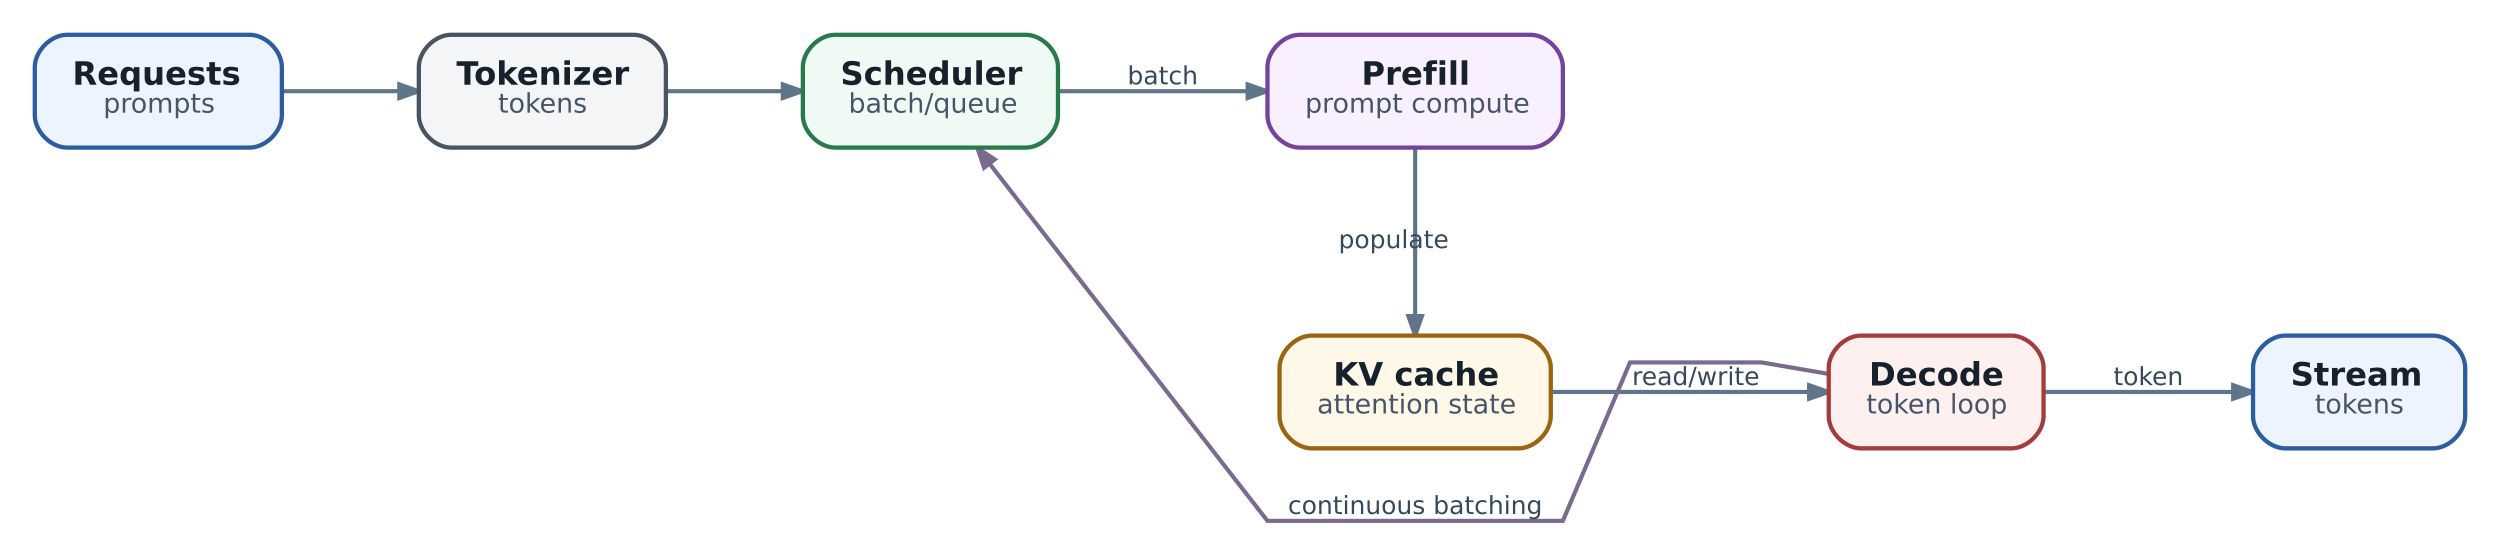
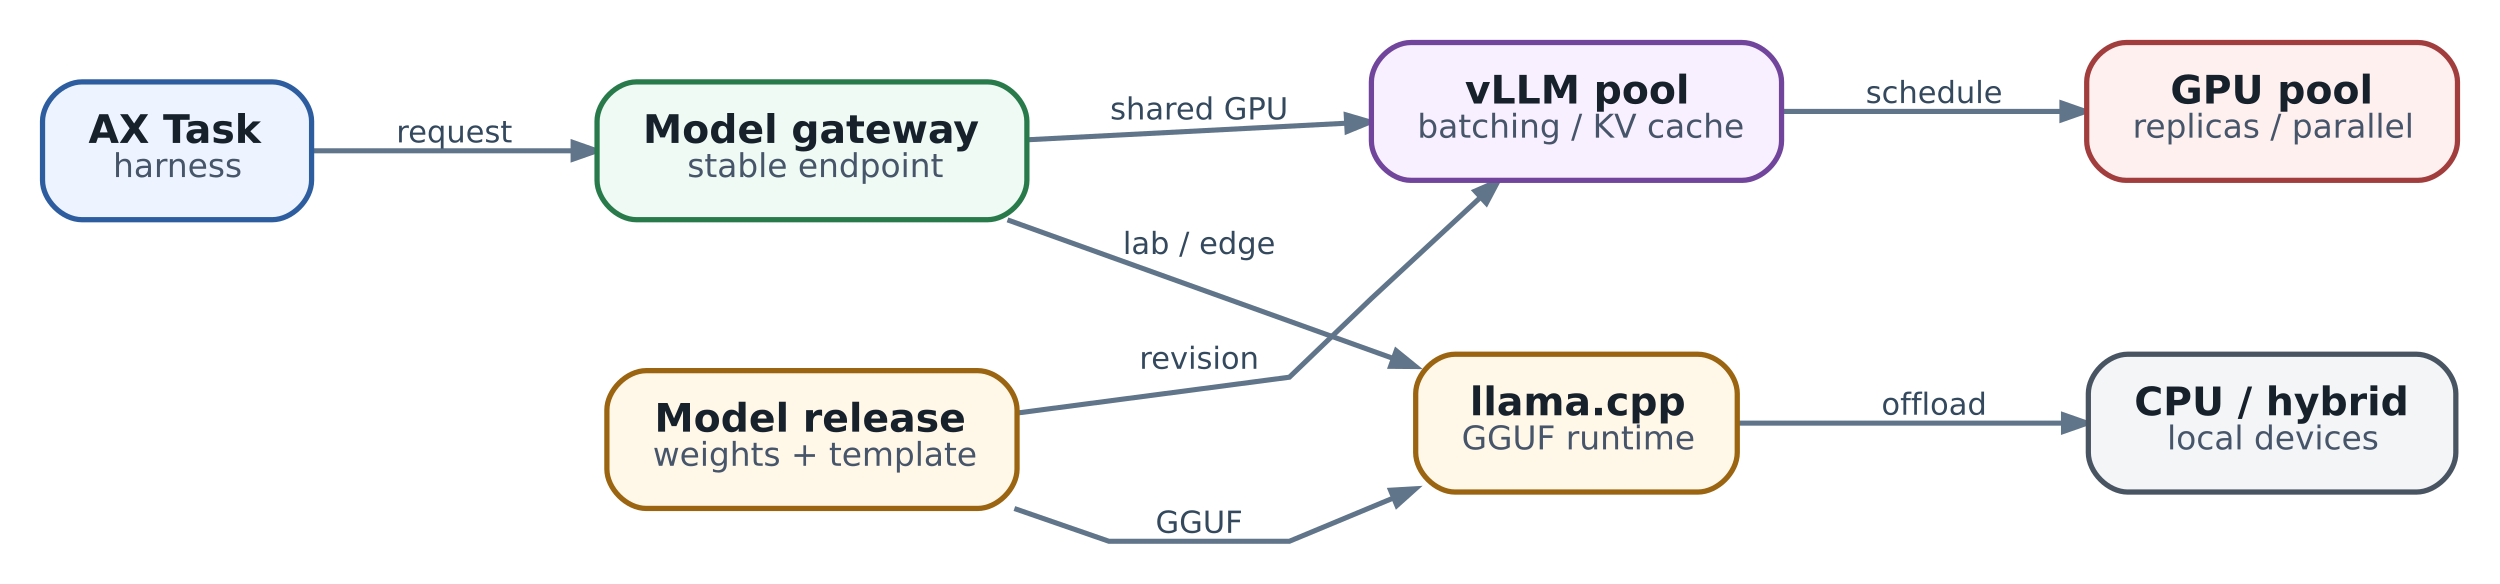
- <svg xmlns="http://www.w3.org/2000/svg" aria-label="Local inference: путь запроса через batching, prefill, KV cache и decode" class="diagram diagram-redrawn" height="206.92" role="img" viewBox="0 0 930.92 206.92" width="930.92">
-   <g class="graph" transform="scale(1 1) rotate(0) translate(12.96 193.96)">
+ <svg xmlns="http://www.w3.org/2000/svg" aria-label="Local inference в AX: стабильный model endpoint скрывает runtime, модель и hardware" class="diagram diagram-redrawn" height="177.92" role="img" viewBox="0 0 761.92 177.92" width="761.92">
+   <g class="graph" transform="scale(1 1) rotate(0) translate(12.96 164.96)">
    <g class="edge">
-       <path d="M92,-160C105.86,-160 121.25,-160 135.57,-160" fill="none" stroke="#60748a" stroke-width="1.55" />
-       <polygon fill="#60748a" points="135.74,-162.52 142.94,-160 135.74,-157.48 135.74,-162.52" stroke="#60748a" stroke-width="1.55" />
+       <path d="M82.14,-119C105.1,-119 134.59,-119 161.42,-119" fill="none" stroke="#60748a" stroke-width="1.55" />
+       <polygon fill="#60748a" points="161.71,-121.52 168.91,-119 161.71,-116.48 161.71,-121.52" stroke="#60748a" stroke-width="1.55" />
+       <text fill="#34495e" font-family="DejaVu Sans" font-size="9.30" text-anchor="middle" x="125.5" y="-121.56">request</text>
    </g>
    <g class="edge">
-       <path d="M235.09,-160C248.84,-160 264.09,-160 278.38,-160" fill="none" stroke="#60748a" stroke-width="1.55" />
-       <polygon fill="#60748a" points="278.54,-162.52 285.74,-160 278.54,-157.48 278.54,-162.52" stroke="#60748a" stroke-width="1.55" />
+       <path d="M300.15,-122.36C330.43,-123.93 366.52,-125.81 397.34,-127.41" fill="none" stroke="#60748a" stroke-width="1.55" />
+       <polygon fill="#60748a" points="397.33,-129.93 404.65,-127.79 397.59,-124.9 397.33,-129.93" stroke="#60748a" stroke-width="1.55" />
+       <text fill="#34495e" font-family="DejaVu Sans" font-size="9.30" text-anchor="middle" x="352.5" y="-128.56">shared GPU</text>
    </g>
    <g class="edge">
-       <path d="M381.4,-160C402.84,-160 428.52,-160 451.48,-160" fill="none" stroke="#60748a" stroke-width="1.55" />
-       <polygon fill="#60748a" points="451.63,-162.52 458.83,-160 451.63,-157.48 451.63,-162.52" stroke="#60748a" stroke-width="1.55" />
-       <text fill="#34495e" font-family="DejaVu Sans" font-size="9.30" text-anchor="middle" x="420" y="-162.56">batch</text>
+       <path d="M294.09,-97.95C330.18,-84.98 376.15,-68.46 411.55,-55.75" fill="none" stroke="#60748a" stroke-width="1.55" />
+       <polygon fill="#60748a" points="412.56,-58.06 418.48,-53.25 410.85,-53.32 412.56,-58.06" stroke="#60748a" stroke-width="1.55" />
+       <text fill="#34495e" font-family="DejaVu Sans" font-size="9.30" text-anchor="middle" x="352.5" y="-87.56">lab / edge</text>
    </g>
    <g class="edge">
-       <path d="M514,-138.65C514,-121 514,-95.79 514,-76.43" fill="none" stroke="#60748a" stroke-width="1.55" />
-       <polygon fill="#60748a" points="516.52,-76.27 514,-69.07 511.48,-76.27 516.52,-76.27" stroke="#60748a" stroke-width="1.55" />
-       <text fill="#34495e" font-family="DejaVu Sans" font-size="9.30" text-anchor="middle" x="506" y="-101.56">populate</text>
+       <path d="M530.09,-131C556.86,-131 588.2,-131 615.17,-131" fill="none" stroke="#60748a" stroke-width="1.55" />
+       <polygon fill="#60748a" points="615.45,-133.52 622.65,-131 615.45,-128.48 615.45,-133.52" stroke="#60748a" stroke-width="1.55" />
+       <text fill="#34495e" font-family="DejaVu Sans" font-size="9.30" text-anchor="middle" x="576.5" y="-133.56">schedule</text>
    </g>
    <g class="edge">
-       <path d="M564.94,-48C594.42,-48 631.49,-48 660.37,-48" fill="none" stroke="#60748a" stroke-width="1.55" />
-       <polygon fill="#60748a" points="660.7,-50.52 667.9,-48 660.7,-45.48 660.7,-50.52" stroke="#60748a" stroke-width="1.55" />
-       <text fill="#34495e" font-family="DejaVu Sans" font-size="9.30" text-anchor="middle" x="618.5" y="-50.56">read/write</text>
+       <path d="M516.68,-36C546.05,-36 583.91,-36 615.62,-36" fill="none" stroke="#60748a" stroke-width="1.55" />
+       <polygon fill="#60748a" points="615.93,-38.52 623.13,-36 615.93,-33.48 615.93,-38.52" stroke="#60748a" stroke-width="1.55" />
+       <text fill="#34495e" font-family="DejaVu Sans" font-size="9.30" text-anchor="middle" x="576.5" y="-38.56">offload</text>
    </g>
    <g class="edge">
-       <path d="M667.93,-54.72C654.6,-57.01 643,-59 643,-59 643,-59 594,-59 594,-59 594,-59 569,0 569,0 569,0 459,0 459,0 459,0 391.13,-87.22 355.61,-132.87" fill="none" stroke="#7a6a8e" stroke-width="1.55" />
-       <polygon fill="#7a6a8e" points="353.47,-131.52 351.03,-138.75 357.44,-134.62 353.47,-131.52" stroke="#7a6a8e" stroke-width="1.55" />
-       <text fill="#34495e" font-family="DejaVu Sans" font-size="9.30" text-anchor="middle" x="514" y="-2.56">continuous batching</text>
+       <path d="M297.2,-39.11C336.47,-44.28 380,-50 380,-50 380,-50 405,-74 405,-74 405,-74 422.04,-89.8 438.19,-104.76" fill="none" stroke="#60748a" stroke-width="1.55" />
+       <polygon fill="#60748a" points="436.61,-106.73 443.6,-109.78 440.03,-103.03 436.61,-106.73" stroke="#60748a" stroke-width="1.55" />
+       <text fill="#34495e" font-family="DejaVu Sans" font-size="9.30" text-anchor="middle" x="352.5" y="-52.56">revision</text>
    </g>
    <g class="edge">
-       <path d="M748.24,-48C769.58,-48 796.1,-48 818.42,-48" fill="none" stroke="#60748a" stroke-width="1.55" />
-       <polygon fill="#60748a" points="818.61,-50.52 825.81,-48 818.61,-45.48 818.61,-50.52" stroke="#60748a" stroke-width="1.55" />
-       <text fill="#34495e" font-family="DejaVu Sans" font-size="9.30" text-anchor="middle" x="787" y="-50.56">token</text>
+       <path d="M296.19,-9.98C312.15,-4.45 325,0 325,0 325,0 380,0 380,0 380,0 394.44,-6.01 411.53,-13.12" fill="none" stroke="#60748a" stroke-width="1.55" />
+       <polygon fill="#60748a" points="410.83,-15.56 418.44,-16 412.76,-10.91 410.83,-15.56" stroke="#60748a" stroke-width="1.55" />
+       <text fill="#34495e" font-family="DejaVu Sans" font-size="9.30" text-anchor="middle" x="352.5" y="-2.56">GGUF</text>
    </g>
    <g class="node">
-       <path d="M80,-181C80,-181 12,-181 12,-181 6,-181 0,-175 0,-169 0,-169 0,-151 0,-151 0,-145 6,-139 12,-139 12,-139 80,-139 80,-139 86,-139 92,-145 92,-151 92,-151 92,-169 92,-169 92,-175 86,-181 80,-181" fill="#edf4ff" stroke="#2d5d9f" stroke-width="1.6" />
-       <text fill="#17212b" font-family="DejaVu Sans" font-size="12.00" font-weight="bold" text-anchor="start" x="14" y="-162.4">Requests</text>
-       <text fill="#465569" font-family="DejaVu Sans" font-size="10.00" text-anchor="start" x="25.5" y="-152">prompts</text>
+       <path d="M70,-140C70,-140 12,-140 12,-140 6,-140 0,-134 0,-128 0,-128 0,-110 0,-110 0,-104 6,-98 12,-98 12,-98 70,-98 70,-98 76,-98 82,-104 82,-110 82,-110 82,-128 82,-128 82,-134 76,-140 70,-140" fill="#edf4ff" stroke="#2d5d9f" stroke-width="1.6" />
+       <text fill="#17212b" font-family="DejaVu Sans" font-size="12.00" font-weight="bold" text-anchor="start" x="14" y="-121.4">AX Task</text>
+       <text fill="#465569" font-family="DejaVu Sans" font-size="10.00" text-anchor="start" x="21.5" y="-111">harness</text>
    </g>
    <g class="node">
-       <path d="M223,-181C223,-181 155,-181 155,-181 149,-181 143,-175 143,-169 143,-169 143,-151 143,-151 143,-145 149,-139 155,-139 155,-139 223,-139 223,-139 229,-139 235,-145 235,-151 235,-151 235,-169 235,-169 235,-175 229,-181 223,-181" fill="#f3f5f7" stroke="#495463" stroke-width="1.6" />
-       <text fill="#17212b" font-family="DejaVu Sans" font-size="12.00" font-weight="bold" text-anchor="start" x="157" y="-162.4">Tokenizer</text>
-       <text fill="#465569" font-family="DejaVu Sans" font-size="10.00" text-anchor="start" x="172.5" y="-152">tokens</text>
+       <path d="M288,-140C288,-140 181,-140 181,-140 175,-140 169,-134 169,-128 169,-128 169,-110 169,-110 169,-104 175,-98 181,-98 181,-98 288,-98 288,-98 294,-98 300,-104 300,-110 300,-110 300,-128 300,-128 300,-134 294,-140 288,-140" fill="#eefaf3" stroke="#287a4b" stroke-width="1.6" />
+       <text fill="#17212b" font-family="DejaVu Sans" font-size="12.00" font-weight="bold" text-anchor="start" x="183" y="-121.4">Model gateway</text>
+       <text fill="#465569" font-family="DejaVu Sans" font-size="10.00" text-anchor="start" x="196.5" y="-111">stable endpoint</text>
    </g>
    <g class="node">
-       <path d="M369,-181C369,-181 298,-181 298,-181 292,-181 286,-175 286,-169 286,-169 286,-151 286,-151 286,-145 292,-139 298,-139 298,-139 369,-139 369,-139 375,-139 381,-145 381,-151 381,-151 381,-169 381,-169 381,-175 375,-181 369,-181" fill="#eefaf3" stroke="#287a4b" stroke-width="1.6" />
-       <text fill="#17212b" font-family="DejaVu Sans" font-size="12.00" font-weight="bold" text-anchor="start" x="300" y="-162.4">Scheduler</text>
-       <text fill="#465569" font-family="DejaVu Sans" font-size="10.00" text-anchor="start" x="303" y="-152">batch/queue</text>
+       <path d="M518,-152C518,-152 417,-152 417,-152 411,-152 405,-146 405,-140 405,-140 405,-122 405,-122 405,-116 411,-110 417,-110 417,-110 518,-110 518,-110 524,-110 530,-116 530,-122 530,-122 530,-140 530,-140 530,-146 524,-152 518,-152" fill="#f8efff" stroke="#70459b" stroke-width="1.6" />
+       <text fill="#17212b" font-family="DejaVu Sans" font-size="12.00" font-weight="bold" text-anchor="start" x="433.5" y="-133.4">vLLM pool</text>
+       <text fill="#465569" font-family="DejaVu Sans" font-size="10.00" text-anchor="start" x="419" y="-123">batching / KV cache</text>
    </g>
    <g class="node">
-       <path d="M557,-181C557,-181 471,-181 471,-181 465,-181 459,-175 459,-169 459,-169 459,-151 459,-151 459,-145 465,-139 471,-139 471,-139 557,-139 557,-139 563,-139 569,-145 569,-151 569,-151 569,-169 569,-169 569,-175 563,-181 557,-181" fill="#f8efff" stroke="#70459b" stroke-width="1.6" />
-       <text fill="#17212b" font-family="DejaVu Sans" font-size="12.00" font-weight="bold" text-anchor="start" x="494" y="-162.4">Prefill</text>
-       <text fill="#465569" font-family="DejaVu Sans" font-size="10.00" text-anchor="start" x="473" y="-152">prompt compute</text>
+       <path d="M504.5,-57C504.5,-57 430.5,-57 430.5,-57 424.5,-57 418.5,-51 418.5,-45 418.5,-45 418.5,-27 418.5,-27 418.5,-21 424.5,-15 430.5,-15 430.5,-15 504.5,-15 504.5,-15 510.5,-15 516.5,-21 516.5,-27 516.5,-27 516.5,-45 516.5,-45 516.5,-51 510.5,-57 504.5,-57" fill="#fff7e8" stroke="#9a6410" stroke-width="1.6" />
+       <text fill="#17212b" font-family="DejaVu Sans" font-size="12.00" font-weight="bold" text-anchor="start" x="435" y="-38.4">llama.cpp</text>
+       <text fill="#465569" font-family="DejaVu Sans" font-size="10.00" text-anchor="start" x="432.5" y="-28">GGUF runtime</text>
    </g>
    <g class="node">
-       <path d="M552.5,-69C552.5,-69 475.5,-69 475.5,-69 469.5,-69 463.5,-63 463.5,-57 463.5,-57 463.5,-39 463.5,-39 463.5,-33 469.5,-27 475.5,-27 475.5,-27 552.5,-27 552.5,-27 558.5,-27 564.5,-33 564.5,-39 564.5,-39 564.5,-57 564.5,-57 564.5,-63 558.5,-69 552.5,-69" fill="#fff7e8" stroke="#9a6410" stroke-width="1.6" />
-       <text fill="#17212b" font-family="DejaVu Sans" font-size="12.00" font-weight="bold" text-anchor="start" x="483.5" y="-50.4">KV cache</text>
-       <text fill="#465569" font-family="DejaVu Sans" font-size="10.00" text-anchor="start" x="477.5" y="-40">attention state</text>
+       <path d="M724,-152C724,-152 635,-152 635,-152 629,-152 623,-146 623,-140 623,-140 623,-122 623,-122 623,-116 629,-110 635,-110 635,-110 724,-110 724,-110 730,-110 736,-116 736,-122 736,-122 736,-140 736,-140 736,-146 730,-152 724,-152" fill="#fff0f0" stroke="#a23d3d" stroke-width="1.6" />
+       <text fill="#17212b" font-family="DejaVu Sans" font-size="12.00" font-weight="bold" text-anchor="start" x="648.5" y="-133.4">GPU pool</text>
+       <text fill="#465569" font-family="DejaVu Sans" font-size="10.00" text-anchor="start" x="637" y="-123">replicas / parallel</text>
    </g>
    <g class="node">
-       <path d="M736,-69C736,-69 680,-69 680,-69 674,-69 668,-63 668,-57 668,-57 668,-39 668,-39 668,-33 674,-27 680,-27 680,-27 736,-27 736,-27 742,-27 748,-33 748,-39 748,-39 748,-57 748,-57 748,-63 742,-69 736,-69" fill="#fff0f0" stroke="#a23d3d" stroke-width="1.6" />
-       <text fill="#17212b" font-family="DejaVu Sans" font-size="12.00" font-weight="bold" text-anchor="start" x="683" y="-50.4">Decode</text>
-       <text fill="#465569" font-family="DejaVu Sans" font-size="10.00" text-anchor="start" x="682" y="-40">token loop</text>
+       <path d="M723.5,-57C723.5,-57 635.5,-57 635.5,-57 629.5,-57 623.5,-51 623.5,-45 623.5,-45 623.5,-27 623.5,-27 623.5,-21 629.5,-15 635.5,-15 635.5,-15 723.5,-15 723.5,-15 729.5,-15 735.5,-21 735.5,-27 735.5,-27 735.5,-45 735.5,-45 735.5,-51 729.5,-57 723.5,-57" fill="#f3f5f7" stroke="#495463" stroke-width="1.6" />
+       <text fill="#17212b" font-family="DejaVu Sans" font-size="12.00" font-weight="bold" text-anchor="start" x="637.5" y="-38.4">CPU / hybrid</text>
+       <text fill="#465569" font-family="DejaVu Sans" font-size="10.00" text-anchor="start" x="647.5" y="-28">local devices</text>
    </g>
    <g class="node">
-       <path d="M893,-69C893,-69 838,-69 838,-69 832,-69 826,-63 826,-57 826,-57 826,-39 826,-39 826,-33 832,-27 838,-27 838,-27 893,-27 893,-27 899,-27 905,-33 905,-39 905,-39 905,-57 905,-57 905,-63 899,-69 893,-69" fill="#edf4ff" stroke="#2d5d9f" stroke-width="1.6" />
-       <text fill="#17212b" font-family="DejaVu Sans" font-size="12.00" font-weight="bold" text-anchor="start" x="840" y="-50.4">Stream</text>
-       <text fill="#465569" font-family="DejaVu Sans" font-size="10.00" text-anchor="start" x="849" y="-40">tokens</text>
+       <path d="M285,-52C285,-52 184,-52 184,-52 178,-52 172,-46 172,-40 172,-40 172,-22 172,-22 172,-16 178,-10 184,-10 184,-10 285,-10 285,-10 291,-10 297,-16 297,-22 297,-22 297,-40 297,-40 297,-46 291,-52 285,-52" fill="#fff7e8" stroke="#9a6410" stroke-width="1.6" />
+       <text fill="#17212b" font-family="DejaVu Sans" font-size="12.00" font-weight="bold" text-anchor="start" x="186.5" y="-33.4">Model release</text>
+       <text fill="#465569" font-family="DejaVu Sans" font-size="10.00" text-anchor="start" x="186" y="-23">weights + template</text>
    </g>
  </g>
</svg>
